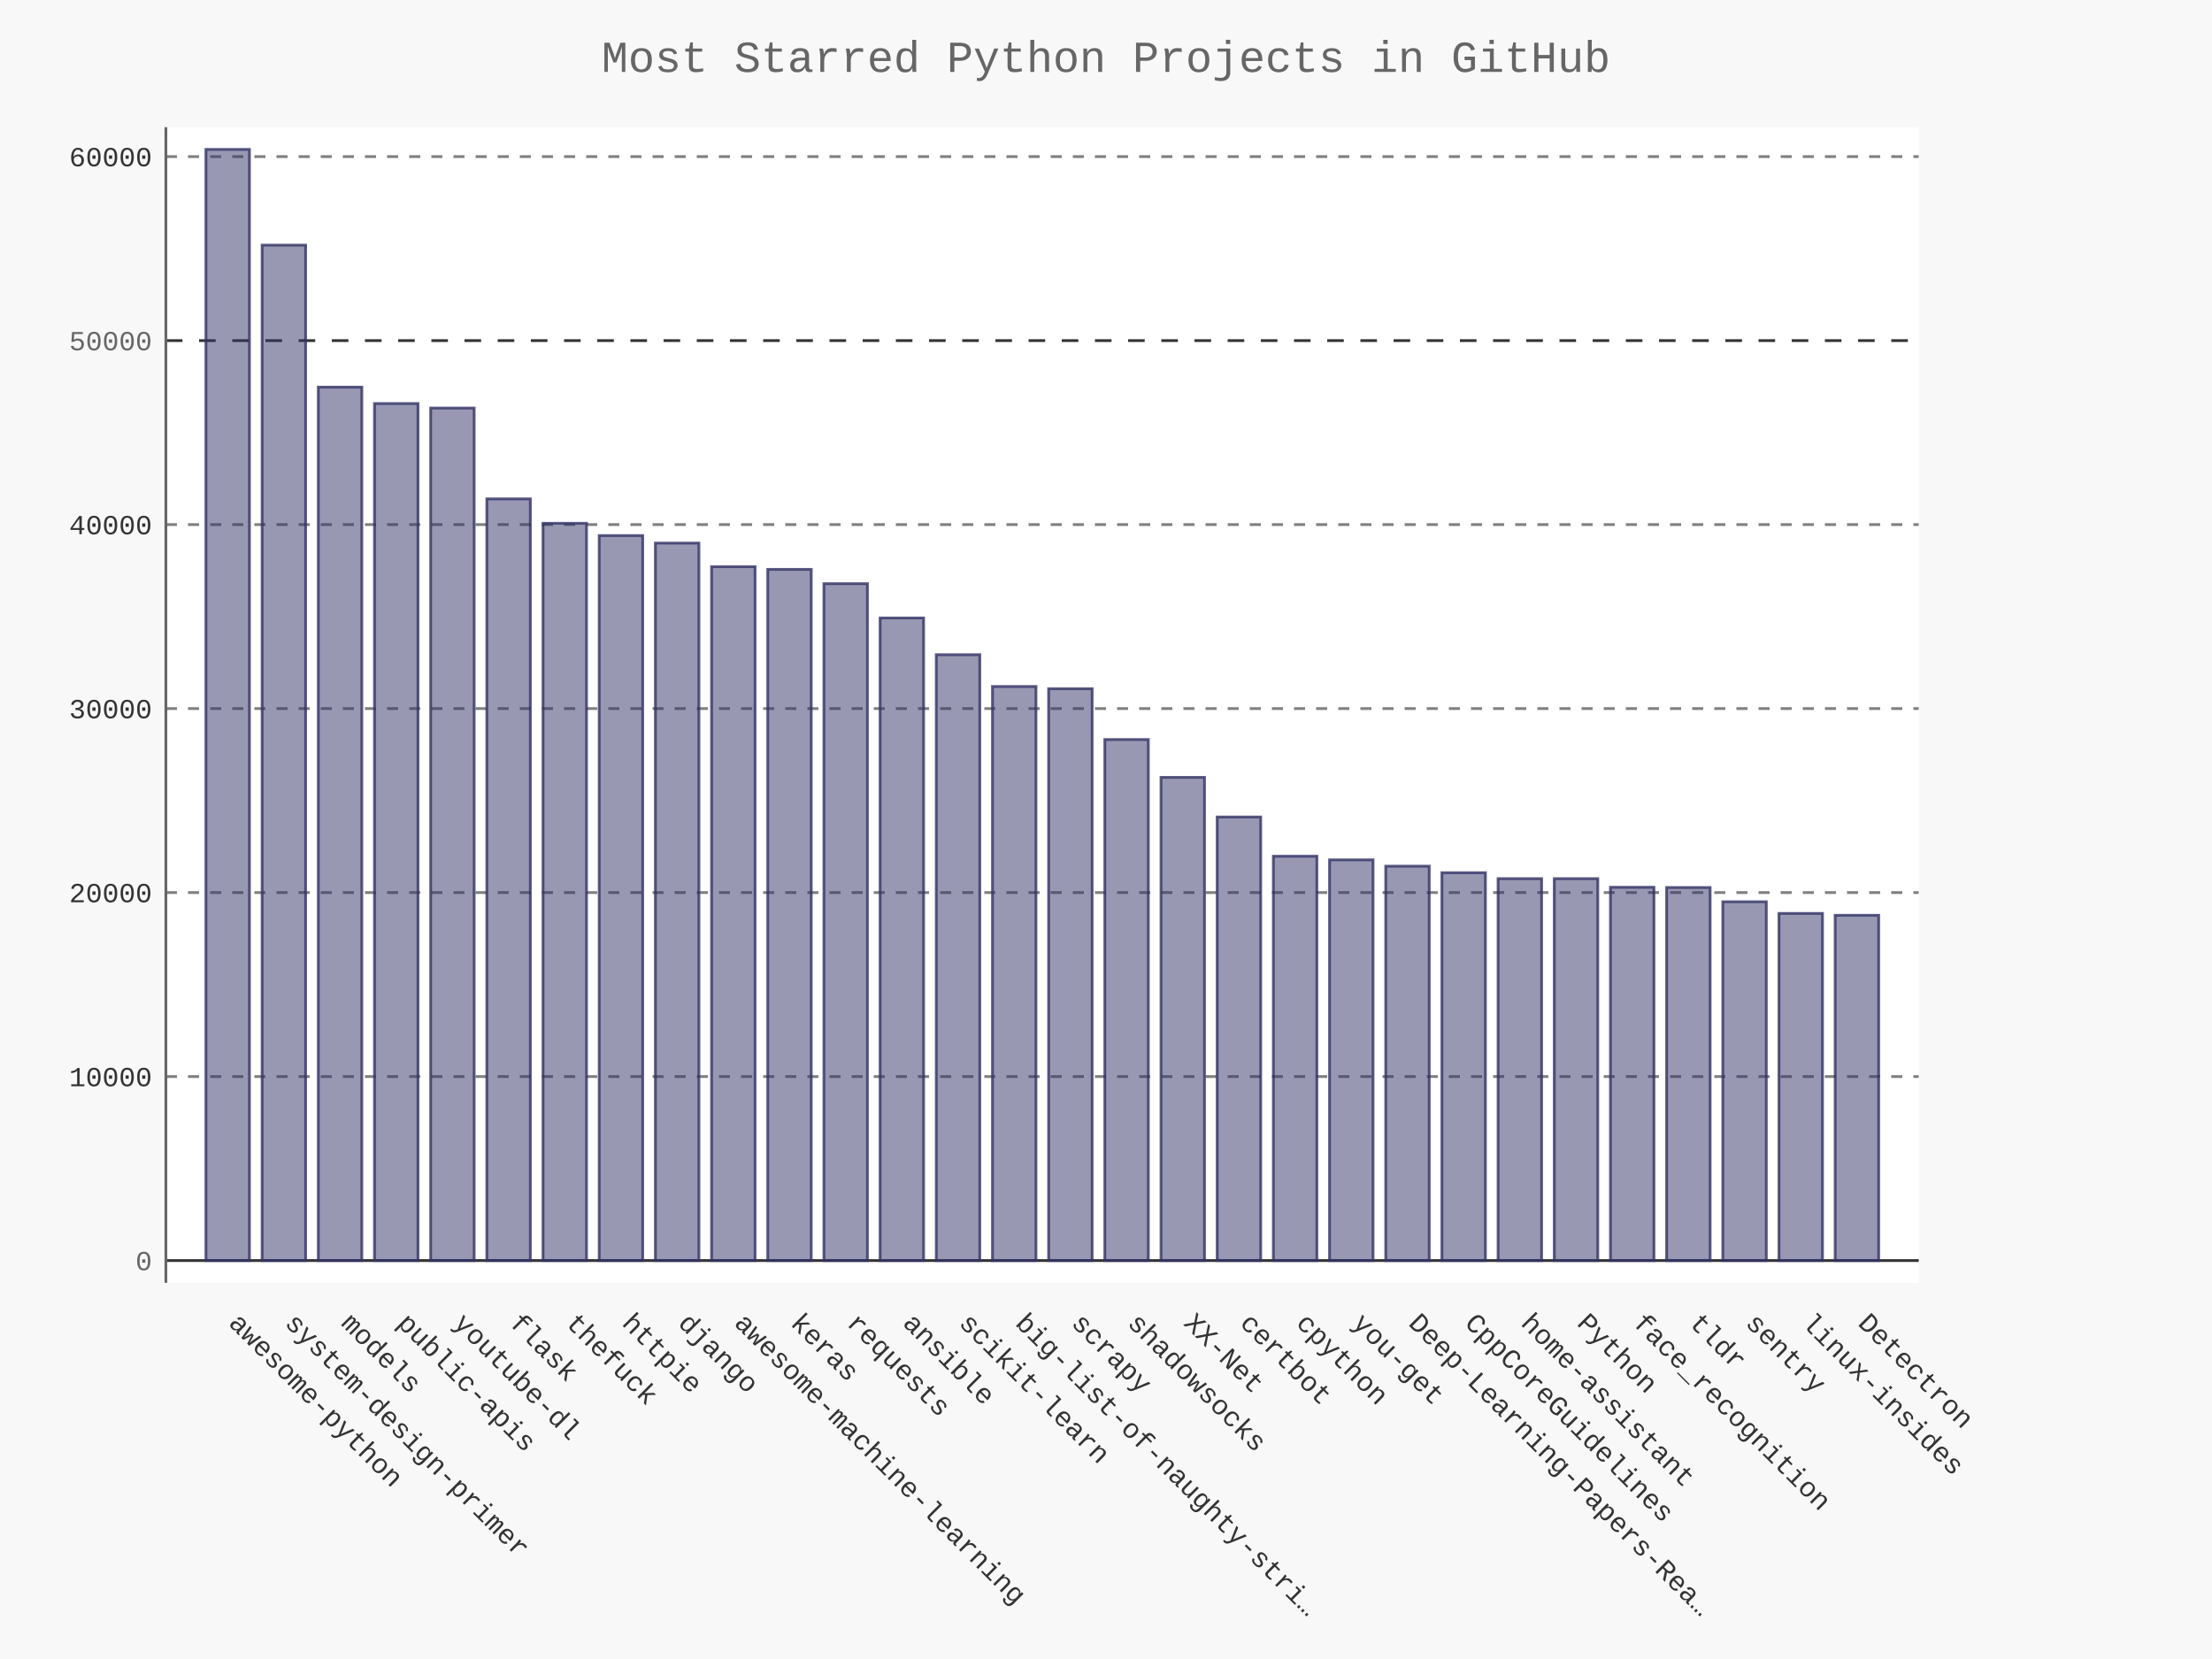
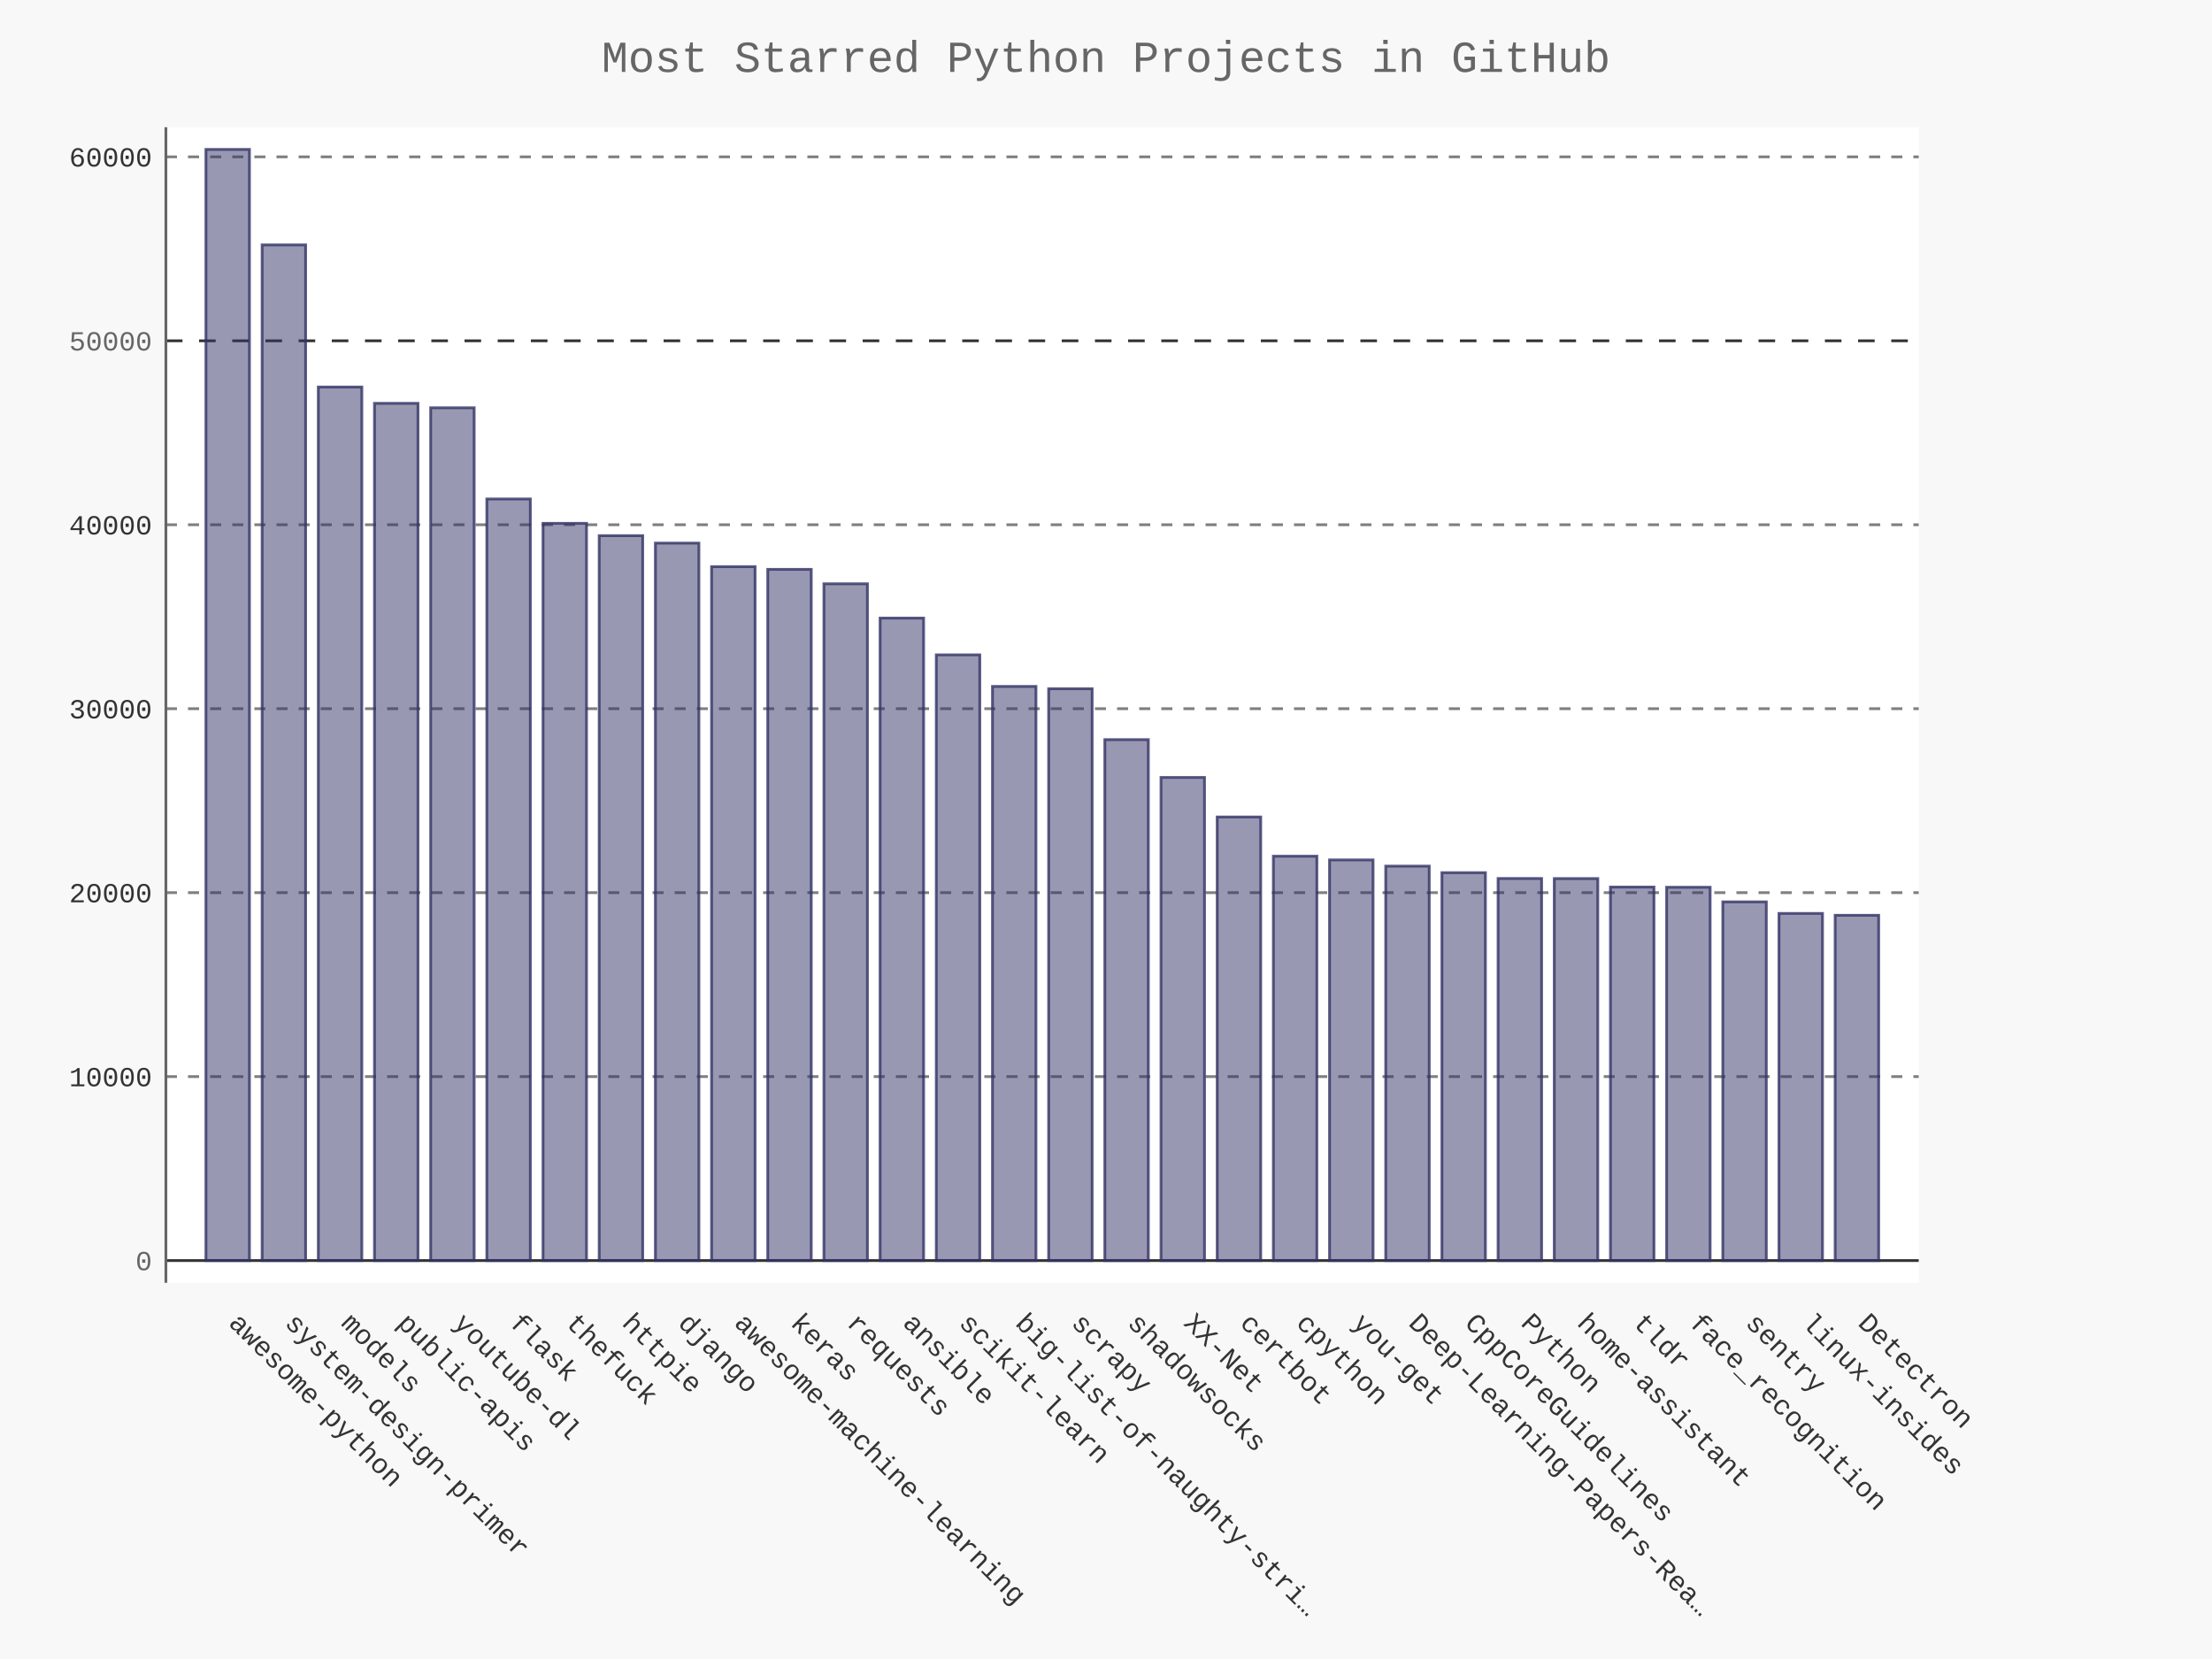
- <svg xmlns="http://www.w3.org/2000/svg" id="chart-97818e08-52dc-4326-8993-514f6cb92e58" class="pygal-chart" viewBox="0 0 800 600">
+ <svg xmlns="http://www.w3.org/2000/svg" id="chart-7e628e8b-c388-434e-bdad-4edcd768bce3" class="pygal-chart" viewBox="0 0 800 600">
  <defs>
-     <style type="text/css">#chart-97818e08-52dc-4326-8993-514f6cb92e58{-webkit-user-select:none;-webkit-font-smoothing:antialiased;font-family:Consolas,"Liberation Mono",Menlo,Courier,monospace}#chart-97818e08-52dc-4326-8993-514f6cb92e58 .title{font-family:Consolas,"Liberation Mono",Menlo,Courier,monospace;font-size:16px}#chart-97818e08-52dc-4326-8993-514f6cb92e58 .legends .legend text{font-family:Consolas,"Liberation Mono",Menlo,Courier,monospace;font-size:14px}#chart-97818e08-52dc-4326-8993-514f6cb92e58 .axis text{font-family:Consolas,"Liberation Mono",Menlo,Courier,monospace;font-size:10px}#chart-97818e08-52dc-4326-8993-514f6cb92e58 .axis text.major{font-family:Consolas,"Liberation Mono",Menlo,Courier,monospace;font-size:10px}#chart-97818e08-52dc-4326-8993-514f6cb92e58 .text-overlay text.value{font-family:Consolas,"Liberation Mono",Menlo,Courier,monospace;font-size:16px}#chart-97818e08-52dc-4326-8993-514f6cb92e58 .text-overlay text.label{font-family:Consolas,"Liberation Mono",Menlo,Courier,monospace;font-size:10px}#chart-97818e08-52dc-4326-8993-514f6cb92e58 .tooltip{font-family:Consolas,"Liberation Mono",Menlo,Courier,monospace;font-size:14px}#chart-97818e08-52dc-4326-8993-514f6cb92e58 text.no_data{font-family:Consolas,"Liberation Mono",Menlo,Courier,monospace;font-size:64px}
- #chart-97818e08-52dc-4326-8993-514f6cb92e58{background-color:#f8f8f8}#chart-97818e08-52dc-4326-8993-514f6cb92e58 path,#chart-97818e08-52dc-4326-8993-514f6cb92e58 line,#chart-97818e08-52dc-4326-8993-514f6cb92e58 rect,#chart-97818e08-52dc-4326-8993-514f6cb92e58 circle{-webkit-transition:250ms ease-in;-moz-transition:250ms ease-in;transition:250ms ease-in}#chart-97818e08-52dc-4326-8993-514f6cb92e58 .graph &gt; .background{fill:#f8f8f8}#chart-97818e08-52dc-4326-8993-514f6cb92e58 .plot &gt; .background{fill:#ffffff}#chart-97818e08-52dc-4326-8993-514f6cb92e58 .graph{fill:#333}#chart-97818e08-52dc-4326-8993-514f6cb92e58 text.no_data{fill:#666}#chart-97818e08-52dc-4326-8993-514f6cb92e58 .title{fill:#666}#chart-97818e08-52dc-4326-8993-514f6cb92e58 .legends .legend text{fill:#333}#chart-97818e08-52dc-4326-8993-514f6cb92e58 .legends .legend:hover text{fill:#666}#chart-97818e08-52dc-4326-8993-514f6cb92e58 .axis .line{stroke:#666}#chart-97818e08-52dc-4326-8993-514f6cb92e58 .axis .guide.line{stroke:rgba(0,0,0,0.5)}#chart-97818e08-52dc-4326-8993-514f6cb92e58 .axis .major.line{stroke:#333}#chart-97818e08-52dc-4326-8993-514f6cb92e58 .axis text.major{fill:#666}#chart-97818e08-52dc-4326-8993-514f6cb92e58 .axis.y .guides:hover .guide.line,#chart-97818e08-52dc-4326-8993-514f6cb92e58 .line-graph .axis.x .guides:hover .guide.line,#chart-97818e08-52dc-4326-8993-514f6cb92e58 .stackedline-graph .axis.x .guides:hover .guide.line,#chart-97818e08-52dc-4326-8993-514f6cb92e58 .xy-graph .axis.x .guides:hover .guide.line{stroke:#666}#chart-97818e08-52dc-4326-8993-514f6cb92e58 .axis .guides:hover text{fill:#666}#chart-97818e08-52dc-4326-8993-514f6cb92e58 .reactive{fill-opacity:.5;stroke-opacity:.8}#chart-97818e08-52dc-4326-8993-514f6cb92e58 .ci{stroke:#333}#chart-97818e08-52dc-4326-8993-514f6cb92e58 .reactive.active,#chart-97818e08-52dc-4326-8993-514f6cb92e58 .active .reactive{fill-opacity:.9;stroke-opacity:.9;stroke-width:4}#chart-97818e08-52dc-4326-8993-514f6cb92e58 .ci .reactive.active{stroke-width:1.5}#chart-97818e08-52dc-4326-8993-514f6cb92e58 .series text{fill:#666}#chart-97818e08-52dc-4326-8993-514f6cb92e58 .tooltip rect{fill:#ffffff;stroke:#666;-webkit-transition:opacity 250ms ease-in;-moz-transition:opacity 250ms ease-in;transition:opacity 250ms ease-in}#chart-97818e08-52dc-4326-8993-514f6cb92e58 .tooltip .label{fill:#333}#chart-97818e08-52dc-4326-8993-514f6cb92e58 .tooltip .label{fill:#333}#chart-97818e08-52dc-4326-8993-514f6cb92e58 .tooltip .legend{font-size:.8em;fill:rgba(0,0,0,0.5)}#chart-97818e08-52dc-4326-8993-514f6cb92e58 .tooltip .x_label{font-size:.6em;fill:#666}#chart-97818e08-52dc-4326-8993-514f6cb92e58 .tooltip .xlink{font-size:.5em;text-decoration:underline}#chart-97818e08-52dc-4326-8993-514f6cb92e58 .tooltip .value{font-size:1.5em}#chart-97818e08-52dc-4326-8993-514f6cb92e58 .bound{font-size:.5em}#chart-97818e08-52dc-4326-8993-514f6cb92e58 .max-value{font-size:.75em;fill:rgba(0,0,0,0.5)}#chart-97818e08-52dc-4326-8993-514f6cb92e58 .map-element{fill:#ffffff;stroke:rgba(0,0,0,0.5) !important}#chart-97818e08-52dc-4326-8993-514f6cb92e58 .map-element .reactive{fill-opacity:inherit;stroke-opacity:inherit}#chart-97818e08-52dc-4326-8993-514f6cb92e58 .color-0,#chart-97818e08-52dc-4326-8993-514f6cb92e58 .color-0 a:visited{stroke:#333366;fill:#333366}#chart-97818e08-52dc-4326-8993-514f6cb92e58 .text-overlay .color-0 text{fill:black}
- #chart-97818e08-52dc-4326-8993-514f6cb92e58 text.no_data{text-anchor:middle}#chart-97818e08-52dc-4326-8993-514f6cb92e58 .guide.line{fill:none}#chart-97818e08-52dc-4326-8993-514f6cb92e58 .centered{text-anchor:middle}#chart-97818e08-52dc-4326-8993-514f6cb92e58 .title{text-anchor:middle}#chart-97818e08-52dc-4326-8993-514f6cb92e58 .legends .legend text{fill-opacity:1}#chart-97818e08-52dc-4326-8993-514f6cb92e58 .axis.x text{text-anchor:middle}#chart-97818e08-52dc-4326-8993-514f6cb92e58 .axis.x:not(.web) text[transform]{text-anchor:start}#chart-97818e08-52dc-4326-8993-514f6cb92e58 .axis.x:not(.web) text[transform].backwards{text-anchor:end}#chart-97818e08-52dc-4326-8993-514f6cb92e58 .axis.y text{text-anchor:end}#chart-97818e08-52dc-4326-8993-514f6cb92e58 .axis.y text[transform].backwards{text-anchor:start}#chart-97818e08-52dc-4326-8993-514f6cb92e58 .axis.y2 text{text-anchor:start}#chart-97818e08-52dc-4326-8993-514f6cb92e58 .axis.y2 text[transform].backwards{text-anchor:end}#chart-97818e08-52dc-4326-8993-514f6cb92e58 .axis .guide.line{stroke-dasharray:4,4}#chart-97818e08-52dc-4326-8993-514f6cb92e58 .axis .major.guide.line{stroke-dasharray:6,6}#chart-97818e08-52dc-4326-8993-514f6cb92e58 .horizontal .axis.y .guide.line,#chart-97818e08-52dc-4326-8993-514f6cb92e58 .horizontal .axis.y2 .guide.line,#chart-97818e08-52dc-4326-8993-514f6cb92e58 .vertical .axis.x .guide.line{opacity:0}#chart-97818e08-52dc-4326-8993-514f6cb92e58 .horizontal .axis.always_show .guide.line,#chart-97818e08-52dc-4326-8993-514f6cb92e58 .vertical .axis.always_show .guide.line{opacity:1 !important}#chart-97818e08-52dc-4326-8993-514f6cb92e58 .axis.y .guides:hover .guide.line,#chart-97818e08-52dc-4326-8993-514f6cb92e58 .axis.y2 .guides:hover .guide.line,#chart-97818e08-52dc-4326-8993-514f6cb92e58 .axis.x .guides:hover .guide.line{opacity:1}#chart-97818e08-52dc-4326-8993-514f6cb92e58 .axis .guides:hover text{opacity:1}#chart-97818e08-52dc-4326-8993-514f6cb92e58 .nofill{fill:none}#chart-97818e08-52dc-4326-8993-514f6cb92e58 .subtle-fill{fill-opacity:.2}#chart-97818e08-52dc-4326-8993-514f6cb92e58 .dot{stroke-width:1px;fill-opacity:1}#chart-97818e08-52dc-4326-8993-514f6cb92e58 .dot.active{stroke-width:5px}#chart-97818e08-52dc-4326-8993-514f6cb92e58 .dot.negative{fill:transparent}#chart-97818e08-52dc-4326-8993-514f6cb92e58 text,#chart-97818e08-52dc-4326-8993-514f6cb92e58 tspan{stroke:none !important}#chart-97818e08-52dc-4326-8993-514f6cb92e58 .series text.active{opacity:1}#chart-97818e08-52dc-4326-8993-514f6cb92e58 .tooltip rect{fill-opacity:.95;stroke-width:.5}#chart-97818e08-52dc-4326-8993-514f6cb92e58 .tooltip text{fill-opacity:1}#chart-97818e08-52dc-4326-8993-514f6cb92e58 .showable{visibility:hidden}#chart-97818e08-52dc-4326-8993-514f6cb92e58 .showable.shown{visibility:visible}#chart-97818e08-52dc-4326-8993-514f6cb92e58 .gauge-background{fill:rgba(229,229,229,1);stroke:none}#chart-97818e08-52dc-4326-8993-514f6cb92e58 .bg-lines{stroke:#f8f8f8;stroke-width:2px}</style>
+     <style type="text/css">#chart-7e628e8b-c388-434e-bdad-4edcd768bce3{-webkit-user-select:none;-webkit-font-smoothing:antialiased;font-family:Consolas,"Liberation Mono",Menlo,Courier,monospace}#chart-7e628e8b-c388-434e-bdad-4edcd768bce3 .title{font-family:Consolas,"Liberation Mono",Menlo,Courier,monospace;font-size:16px}#chart-7e628e8b-c388-434e-bdad-4edcd768bce3 .legends .legend text{font-family:Consolas,"Liberation Mono",Menlo,Courier,monospace;font-size:14px}#chart-7e628e8b-c388-434e-bdad-4edcd768bce3 .axis text{font-family:Consolas,"Liberation Mono",Menlo,Courier,monospace;font-size:10px}#chart-7e628e8b-c388-434e-bdad-4edcd768bce3 .axis text.major{font-family:Consolas,"Liberation Mono",Menlo,Courier,monospace;font-size:10px}#chart-7e628e8b-c388-434e-bdad-4edcd768bce3 .text-overlay text.value{font-family:Consolas,"Liberation Mono",Menlo,Courier,monospace;font-size:16px}#chart-7e628e8b-c388-434e-bdad-4edcd768bce3 .text-overlay text.label{font-family:Consolas,"Liberation Mono",Menlo,Courier,monospace;font-size:10px}#chart-7e628e8b-c388-434e-bdad-4edcd768bce3 .tooltip{font-family:Consolas,"Liberation Mono",Menlo,Courier,monospace;font-size:14px}#chart-7e628e8b-c388-434e-bdad-4edcd768bce3 text.no_data{font-family:Consolas,"Liberation Mono",Menlo,Courier,monospace;font-size:64px}
+ #chart-7e628e8b-c388-434e-bdad-4edcd768bce3{background-color:#f8f8f8}#chart-7e628e8b-c388-434e-bdad-4edcd768bce3 path,#chart-7e628e8b-c388-434e-bdad-4edcd768bce3 line,#chart-7e628e8b-c388-434e-bdad-4edcd768bce3 rect,#chart-7e628e8b-c388-434e-bdad-4edcd768bce3 circle{-webkit-transition:250ms ease-in;-moz-transition:250ms ease-in;transition:250ms ease-in}#chart-7e628e8b-c388-434e-bdad-4edcd768bce3 .graph &gt; .background{fill:#f8f8f8}#chart-7e628e8b-c388-434e-bdad-4edcd768bce3 .plot &gt; .background{fill:#ffffff}#chart-7e628e8b-c388-434e-bdad-4edcd768bce3 .graph{fill:#333}#chart-7e628e8b-c388-434e-bdad-4edcd768bce3 text.no_data{fill:#666}#chart-7e628e8b-c388-434e-bdad-4edcd768bce3 .title{fill:#666}#chart-7e628e8b-c388-434e-bdad-4edcd768bce3 .legends .legend text{fill:#333}#chart-7e628e8b-c388-434e-bdad-4edcd768bce3 .legends .legend:hover text{fill:#666}#chart-7e628e8b-c388-434e-bdad-4edcd768bce3 .axis .line{stroke:#666}#chart-7e628e8b-c388-434e-bdad-4edcd768bce3 .axis .guide.line{stroke:rgba(0,0,0,0.5)}#chart-7e628e8b-c388-434e-bdad-4edcd768bce3 .axis .major.line{stroke:#333}#chart-7e628e8b-c388-434e-bdad-4edcd768bce3 .axis text.major{fill:#666}#chart-7e628e8b-c388-434e-bdad-4edcd768bce3 .axis.y .guides:hover .guide.line,#chart-7e628e8b-c388-434e-bdad-4edcd768bce3 .line-graph .axis.x .guides:hover .guide.line,#chart-7e628e8b-c388-434e-bdad-4edcd768bce3 .stackedline-graph .axis.x .guides:hover .guide.line,#chart-7e628e8b-c388-434e-bdad-4edcd768bce3 .xy-graph .axis.x .guides:hover .guide.line{stroke:#666}#chart-7e628e8b-c388-434e-bdad-4edcd768bce3 .axis .guides:hover text{fill:#666}#chart-7e628e8b-c388-434e-bdad-4edcd768bce3 .reactive{fill-opacity:.5;stroke-opacity:.8}#chart-7e628e8b-c388-434e-bdad-4edcd768bce3 .ci{stroke:#333}#chart-7e628e8b-c388-434e-bdad-4edcd768bce3 .reactive.active,#chart-7e628e8b-c388-434e-bdad-4edcd768bce3 .active .reactive{fill-opacity:.9;stroke-opacity:.9;stroke-width:4}#chart-7e628e8b-c388-434e-bdad-4edcd768bce3 .ci .reactive.active{stroke-width:1.5}#chart-7e628e8b-c388-434e-bdad-4edcd768bce3 .series text{fill:#666}#chart-7e628e8b-c388-434e-bdad-4edcd768bce3 .tooltip rect{fill:#ffffff;stroke:#666;-webkit-transition:opacity 250ms ease-in;-moz-transition:opacity 250ms ease-in;transition:opacity 250ms ease-in}#chart-7e628e8b-c388-434e-bdad-4edcd768bce3 .tooltip .label{fill:#333}#chart-7e628e8b-c388-434e-bdad-4edcd768bce3 .tooltip .label{fill:#333}#chart-7e628e8b-c388-434e-bdad-4edcd768bce3 .tooltip .legend{font-size:.8em;fill:rgba(0,0,0,0.5)}#chart-7e628e8b-c388-434e-bdad-4edcd768bce3 .tooltip .x_label{font-size:.6em;fill:#666}#chart-7e628e8b-c388-434e-bdad-4edcd768bce3 .tooltip .xlink{font-size:.5em;text-decoration:underline}#chart-7e628e8b-c388-434e-bdad-4edcd768bce3 .tooltip .value{font-size:1.5em}#chart-7e628e8b-c388-434e-bdad-4edcd768bce3 .bound{font-size:.5em}#chart-7e628e8b-c388-434e-bdad-4edcd768bce3 .max-value{font-size:.75em;fill:rgba(0,0,0,0.5)}#chart-7e628e8b-c388-434e-bdad-4edcd768bce3 .map-element{fill:#ffffff;stroke:rgba(0,0,0,0.5) !important}#chart-7e628e8b-c388-434e-bdad-4edcd768bce3 .map-element .reactive{fill-opacity:inherit;stroke-opacity:inherit}#chart-7e628e8b-c388-434e-bdad-4edcd768bce3 .color-0,#chart-7e628e8b-c388-434e-bdad-4edcd768bce3 .color-0 a:visited{stroke:#333366;fill:#333366}#chart-7e628e8b-c388-434e-bdad-4edcd768bce3 .text-overlay .color-0 text{fill:black}
+ #chart-7e628e8b-c388-434e-bdad-4edcd768bce3 text.no_data{text-anchor:middle}#chart-7e628e8b-c388-434e-bdad-4edcd768bce3 .guide.line{fill:none}#chart-7e628e8b-c388-434e-bdad-4edcd768bce3 .centered{text-anchor:middle}#chart-7e628e8b-c388-434e-bdad-4edcd768bce3 .title{text-anchor:middle}#chart-7e628e8b-c388-434e-bdad-4edcd768bce3 .legends .legend text{fill-opacity:1}#chart-7e628e8b-c388-434e-bdad-4edcd768bce3 .axis.x text{text-anchor:middle}#chart-7e628e8b-c388-434e-bdad-4edcd768bce3 .axis.x:not(.web) text[transform]{text-anchor:start}#chart-7e628e8b-c388-434e-bdad-4edcd768bce3 .axis.x:not(.web) text[transform].backwards{text-anchor:end}#chart-7e628e8b-c388-434e-bdad-4edcd768bce3 .axis.y text{text-anchor:end}#chart-7e628e8b-c388-434e-bdad-4edcd768bce3 .axis.y text[transform].backwards{text-anchor:start}#chart-7e628e8b-c388-434e-bdad-4edcd768bce3 .axis.y2 text{text-anchor:start}#chart-7e628e8b-c388-434e-bdad-4edcd768bce3 .axis.y2 text[transform].backwards{text-anchor:end}#chart-7e628e8b-c388-434e-bdad-4edcd768bce3 .axis .guide.line{stroke-dasharray:4,4}#chart-7e628e8b-c388-434e-bdad-4edcd768bce3 .axis .major.guide.line{stroke-dasharray:6,6}#chart-7e628e8b-c388-434e-bdad-4edcd768bce3 .horizontal .axis.y .guide.line,#chart-7e628e8b-c388-434e-bdad-4edcd768bce3 .horizontal .axis.y2 .guide.line,#chart-7e628e8b-c388-434e-bdad-4edcd768bce3 .vertical .axis.x .guide.line{opacity:0}#chart-7e628e8b-c388-434e-bdad-4edcd768bce3 .horizontal .axis.always_show .guide.line,#chart-7e628e8b-c388-434e-bdad-4edcd768bce3 .vertical .axis.always_show .guide.line{opacity:1 !important}#chart-7e628e8b-c388-434e-bdad-4edcd768bce3 .axis.y .guides:hover .guide.line,#chart-7e628e8b-c388-434e-bdad-4edcd768bce3 .axis.y2 .guides:hover .guide.line,#chart-7e628e8b-c388-434e-bdad-4edcd768bce3 .axis.x .guides:hover .guide.line{opacity:1}#chart-7e628e8b-c388-434e-bdad-4edcd768bce3 .axis .guides:hover text{opacity:1}#chart-7e628e8b-c388-434e-bdad-4edcd768bce3 .nofill{fill:none}#chart-7e628e8b-c388-434e-bdad-4edcd768bce3 .subtle-fill{fill-opacity:.2}#chart-7e628e8b-c388-434e-bdad-4edcd768bce3 .dot{stroke-width:1px;fill-opacity:1}#chart-7e628e8b-c388-434e-bdad-4edcd768bce3 .dot.active{stroke-width:5px}#chart-7e628e8b-c388-434e-bdad-4edcd768bce3 .dot.negative{fill:transparent}#chart-7e628e8b-c388-434e-bdad-4edcd768bce3 text,#chart-7e628e8b-c388-434e-bdad-4edcd768bce3 tspan{stroke:none !important}#chart-7e628e8b-c388-434e-bdad-4edcd768bce3 .series text.active{opacity:1}#chart-7e628e8b-c388-434e-bdad-4edcd768bce3 .tooltip rect{fill-opacity:.95;stroke-width:.5}#chart-7e628e8b-c388-434e-bdad-4edcd768bce3 .tooltip text{fill-opacity:1}#chart-7e628e8b-c388-434e-bdad-4edcd768bce3 .showable{visibility:hidden}#chart-7e628e8b-c388-434e-bdad-4edcd768bce3 .showable.shown{visibility:visible}#chart-7e628e8b-c388-434e-bdad-4edcd768bce3 .gauge-background{fill:rgba(229,229,229,1);stroke:none}#chart-7e628e8b-c388-434e-bdad-4edcd768bce3 .bg-lines{stroke:#f8f8f8;stroke-width:2px}</style>
  </defs>
  <g class="graph bar-graph vertical">
    <rect class="background" height="600" width="800" x="0" y="0" />
    <g class="plot" transform="translate(60, 46)">
      <rect class="background" height="417.934" width="633.934" x="0" y="0" />
      <g class="axis y always_show">
        <g class="guides">
          <path class="axis major line" d="M0 409.897 h633.934" />
          <text class="major" x="-5" y="413.397">0</text>
        </g>
        <g class="guides">
-           <path class="guide line" d="M0 343.354 h633.934" />
-           <text class="" x="-5" y="346.854">10000</text>
-         </g>
-         <g class="guides">
-           <path class="guide line" d="M0 276.811 h633.934" />
-           <text class="" x="-5" y="280.311">20000</text>
-         </g>
-         <g class="guides">
-           <path class="guide line" d="M0 210.268 h633.934" />
-           <text class="" x="-5" y="213.768">30000</text>
-         </g>
-         <g class="guides">
-           <path class="guide line" d="M0 143.725 h633.934" />
-           <text class="" x="-5" y="147.225">40000</text>
-         </g>
-         <g class="guides">
-           <path class="major guide line" d="M0 77.182 h633.934" />
-           <text class="major" x="-5" y="80.682">50000</text>
-         </g>
-         <g class="guides">
-           <path class="guide line" d="M0 10.639 h633.934" />
-           <text class="" x="-5" y="14.139">60000</text>
+           <path class="guide line" d="M0 343.368 h633.934" />
+           <text class="" x="-5" y="346.868">10000</text>
+         </g>
+         <g class="guides">
+           <path class="guide line" d="M0 276.84 h633.934" />
+           <text class="" x="-5" y="280.34">20000</text>
+         </g>
+         <g class="guides">
+           <path class="guide line" d="M0 210.311 h633.934" />
+           <text class="" x="-5" y="213.811">30000</text>
+         </g>
+         <g class="guides">
+           <path class="guide line" d="M0 143.782 h633.934" />
+           <text class="" x="-5" y="147.282">40000</text>
+         </g>
+         <g class="guides">
+           <path class="major guide line" d="M0 77.254 h633.934" />
+           <text class="major" x="-5" y="80.754">50000</text>
+         </g>
+         <g class="guides">
+           <path class="guide line" d="M0 10.725 h633.934" />
+           <text class="" x="-5" y="14.225">60000</text>
        </g>
      </g>
      <g class="axis x">
        <path class="line" d="M0 0 v417.934" />
        <g class="guides">
          <path class="guide line" d="M22.35 0 v417.934" />
          <text class="" x="22.35" y="432.934" transform="rotate(45 22.35024 432.934)">awesome-python</text>
        </g>
        <g class="guides">
          <path class="guide line" d="M42.669 0 v417.934" />
          <text class="" x="42.669" y="432.934" transform="rotate(45 42.66863 432.934)">system-design-primer</text>
        </g>
        <g class="guides">
          <path class="guide line" d="M62.987 0 v417.934" />
          <text class="" x="62.987" y="432.934" transform="rotate(45 62.98703 432.934)">models</text>
        </g>
        <g class="guides">
          <path class="guide line" d="M83.305 0 v417.934" />
          <text class="" x="83.305" y="432.934" transform="rotate(45 83.30543 432.934)">public-apis</text>
        </g>
        <g class="guides">
          <path class="guide line" d="M103.624 0 v417.934" />
          <text class="" x="103.624" y="432.934" transform="rotate(45 103.6238 432.934)">youtube-dl</text>
        </g>
        <g class="guides">
          <path class="guide line" d="M123.942 0 v417.934" />
          <text class="" x="123.942" y="432.934" transform="rotate(45 123.9422 432.934)">flask</text>
        </g>
        <g class="guides">
          <path class="guide line" d="M144.261 0 v417.934" />
          <text class="" x="144.261" y="432.934" transform="rotate(45 144.2606 432.934)">thefuck</text>
        </g>
        <g class="guides">
          <path class="guide line" d="M164.579 0 v417.934" />
          <text class="" x="164.579" y="432.934" transform="rotate(45 164.579 432.934)">httpie</text>
        </g>
        <g class="guides">
          <path class="guide line" d="M184.897 0 v417.934" />
          <text class="" x="184.897" y="432.934" transform="rotate(45 184.8974 432.934)">django</text>
        </g>
        <g class="guides">
          <path class="guide line" d="M205.216 0 v417.934" />
          <text class="" x="205.216" y="432.934" transform="rotate(45 205.2158 432.934)">awesome-machine-learning</text>
        </g>
        <g class="guides">
          <path class="guide line" d="M225.534 0 v417.934" />
          <text class="" x="225.534" y="432.934" transform="rotate(45 225.5342 432.934)">keras</text>
        </g>
        <g class="guides">
          <path class="guide line" d="M245.853 0 v417.934" />
          <text class="" x="245.853" y="432.934" transform="rotate(45 245.8526 432.934)">requests</text>
        </g>
        <g class="guides">
          <path class="guide line" d="M266.171 0 v417.934" />
          <text class="" x="266.171" y="432.934" transform="rotate(45 266.171 432.934)">ansible</text>
        </g>
        <g class="guides">
          <path class="guide line" d="M286.489 0 v417.934" />
          <text class="" x="286.489" y="432.934" transform="rotate(45 286.4894 432.934)">scikit-learn</text>
        </g>
        <g class="guides">
          <path class="guide line" d="M306.808 0 v417.934" />
          <text class="" x="306.808" y="432.934" transform="rotate(45 306.8078 432.934)">big-list-of-naughty-stri…</text>
        </g>
        <g class="guides">
          <path class="guide line" d="M327.126 0 v417.934" />
          <text class="" x="327.126" y="432.934" transform="rotate(45 327.1262 432.934)">scrapy</text>
        </g>
        <g class="guides">
          <path class="guide line" d="M347.445 0 v417.934" />
          <text class="" x="347.445" y="432.934" transform="rotate(45 347.4446 432.934)">shadowsocks</text>
        </g>
        <g class="guides">
          <path class="guide line" d="M367.763 0 v417.934" />
          <text class="" x="367.763" y="432.934" transform="rotate(45 367.763 432.934)">XX-Net</text>
        </g>
        <g class="guides">
          <path class="guide line" d="M388.081 0 v417.934" />
          <text class="" x="388.081" y="432.934" transform="rotate(45 388.0814 432.934)">certbot</text>
        </g>
        <g class="guides">
          <path class="guide line" d="M408.4 0 v417.934" />
          <text class="" x="408.4" y="432.934" transform="rotate(45 408.3998 432.934)">cpython</text>
        </g>
        <g class="guides">
          <path class="guide line" d="M428.718 0 v417.934" />
          <text class="" x="428.718" y="432.934" transform="rotate(45 428.7182 432.934)">you-get</text>
        </g>
        <g class="guides">
          <path class="guide line" d="M449.037 0 v417.934" />
          <text class="" x="449.037" y="432.934" transform="rotate(45 449.0366 432.934)">Deep-Learning-Papers-Rea…</text>
        </g>
        <g class="guides">
          <path class="guide line" d="M469.355 0 v417.934" />
          <text class="" x="469.355" y="432.934" transform="rotate(45 469.355 432.934)">CppCoreGuidelines</text>
        </g>
        <g class="guides">
          <path class="guide line" d="M489.673 0 v417.934" />
-           <text class="" x="489.673" y="432.934" transform="rotate(45 489.6734 432.934)">home-assistant</text>
+           <text class="" x="489.673" y="432.934" transform="rotate(45 489.6734 432.934)">Python</text>
        </g>
        <g class="guides">
          <path class="guide line" d="M509.992 0 v417.934" />
-           <text class="" x="509.992" y="432.934" transform="rotate(45 509.9918 432.934)">Python</text>
+           <text class="" x="509.992" y="432.934" transform="rotate(45 509.9918 432.934)">home-assistant</text>
        </g>
        <g class="guides">
          <path class="guide line" d="M530.31 0 v417.934" />
-           <text class="" x="530.31" y="432.934" transform="rotate(45 530.3102 432.934)">face_recognition</text>
+           <text class="" x="530.31" y="432.934" transform="rotate(45 530.3102 432.934)">tldr</text>
        </g>
        <g class="guides">
          <path class="guide line" d="M550.629 0 v417.934" />
-           <text class="" x="550.629" y="432.934" transform="rotate(45 550.6286 432.934)">tldr</text>
+           <text class="" x="550.629" y="432.934" transform="rotate(45 550.6286 432.934)">face_recognition</text>
        </g>
        <g class="guides">
          <path class="guide line" d="M570.947 0 v417.934" />
          <text class="" x="570.947" y="432.934" transform="rotate(45 570.947 432.934)">sentry</text>
        </g>
        <g class="guides">
          <path class="guide line" d="M591.265 0 v417.934" />
          <text class="" x="591.265" y="432.934" transform="rotate(45 591.2653 432.934)">linux-insides</text>
        </g>
        <g class="guides">
          <path class="guide line" d="M611.584 0 v417.934" />
          <text class="" x="611.584" y="432.934" transform="rotate(45 611.5837 432.934)">Detectron</text>
        </g>
      </g>
      <g class="series serie-0 color-0">
        <g class="bars">
          <g class="bar">
            <rect class="rect reactive tooltip-trigger" height="401.86" rx="0" ry="0" width="15.735" x="14.483" y="8.037" />
          </g>
          <g class="bar">
-             <rect class="rect reactive tooltip-trigger" height="367.244" rx="0" ry="0" width="15.735" x="34.801" y="42.653" />
-           </g>
-           <g class="bar">
-             <rect class="rect reactive tooltip-trigger" height="315.879" rx="0" ry="0" width="15.735" x="55.12" y="94.017" />
-           </g>
-           <g class="bar">
-             <rect class="rect reactive tooltip-trigger" height="309.957" rx="0" ry="0" width="15.735" x="75.438" y="99.94" />
-           </g>
-           <g class="bar">
-             <rect class="rect reactive tooltip-trigger" height="308.32" rx="0" ry="0" width="15.735" x="95.757" y="101.577" />
-           </g>
-           <g class="bar">
-             <rect class="rect reactive tooltip-trigger" height="275.475" rx="0" ry="0" width="15.735" x="116.075" y="134.422" />
-           </g>
-           <g class="bar">
-             <rect class="rect reactive tooltip-trigger" height="266.638" rx="0" ry="0" width="15.735" x="136.393" y="143.259" />
-           </g>
-           <g class="bar">
-             <rect class="rect reactive tooltip-trigger" height="262.199" rx="0" ry="0" width="15.735" x="156.712" y="147.698" />
-           </g>
-           <g class="bar">
-             <rect class="rect reactive tooltip-trigger" height="259.484" rx="0" ry="0" width="15.735" x="177.03" y="150.413" />
-           </g>
-           <g class="bar">
-             <rect class="rect reactive tooltip-trigger" height="250.947" rx="0" ry="0" width="15.735" x="197.349" y="158.95" />
-           </g>
-           <g class="bar">
-             <rect class="rect reactive tooltip-trigger" height="249.975" rx="0" ry="0" width="15.735" x="217.667" y="159.922" />
-           </g>
-           <g class="bar">
-             <rect class="rect reactive tooltip-trigger" height="244.798" rx="0" ry="0" width="15.735" x="237.985" y="165.099" />
-           </g>
-           <g class="bar">
-             <rect class="rect reactive tooltip-trigger" height="232.401" rx="0" ry="0" width="15.735" x="258.304" y="177.495" />
-           </g>
-           <g class="bar">
-             <rect class="rect reactive tooltip-trigger" height="219.119" rx="0" ry="0" width="15.735" x="278.622" y="190.777" />
-           </g>
-           <g class="bar">
-             <rect class="rect reactive tooltip-trigger" height="207.621" rx="0" ry="0" width="15.735" x="298.941" y="202.276" />
-           </g>
-           <g class="bar">
-             <rect class="rect reactive tooltip-trigger" height="206.816" rx="0" ry="0" width="15.735" x="319.259" y="203.081" />
-           </g>
-           <g class="bar">
-             <rect class="rect reactive tooltip-trigger" height="188.436" rx="0" ry="0" width="15.735" x="339.577" y="221.46" />
-           </g>
-           <g class="bar">
-             <rect class="rect reactive tooltip-trigger" height="174.748" rx="0" ry="0" width="15.735" x="359.896" y="235.148" />
-           </g>
-           <g class="bar">
-             <rect class="rect reactive tooltip-trigger" height="160.422" rx="0" ry="0" width="15.735" x="380.214" y="249.475" />
-           </g>
-           <g class="bar">
-             <rect class="rect reactive tooltip-trigger" height="146.235" rx="0" ry="0" width="15.735" x="400.532" y="263.662" />
-           </g>
-           <g class="bar">
-             <rect class="rect reactive tooltip-trigger" height="144.924" rx="0" ry="0" width="15.735" x="420.851" y="264.973" />
-           </g>
-           <g class="bar">
-             <rect class="rect reactive tooltip-trigger" height="142.635" rx="0" ry="0" width="15.735" x="441.169" y="267.262" />
-           </g>
-           <g class="bar">
-             <rect class="rect reactive tooltip-trigger" height="140.266" rx="0" ry="0" width="15.735" x="461.488" y="269.631" />
-           </g>
-           <g class="bar">
-             <rect class="rect reactive tooltip-trigger" height="138.123" rx="0" ry="0" width="15.735" x="481.806" y="271.774" />
-           </g>
-           <g class="bar">
-             <rect class="rect reactive tooltip-trigger" height="138.123" rx="0" ry="0" width="15.735" x="502.124" y="271.774" />
-           </g>
-           <g class="bar">
-             <rect class="rect reactive tooltip-trigger" height="135.002" rx="0" ry="0" width="15.735" x="522.443" y="274.894" />
-           </g>
-           <g class="bar">
-             <rect class="rect reactive tooltip-trigger" height="134.929" rx="0" ry="0" width="15.735" x="542.761" y="274.968" />
-           </g>
-           <g class="bar">
-             <rect class="rect reactive tooltip-trigger" height="129.765" rx="0" ry="0" width="15.735" x="563.08" y="280.131" />
-           </g>
-           <g class="bar">
-             <rect class="rect reactive tooltip-trigger" height="125.547" rx="0" ry="0" width="15.735" x="583.398" y="284.35" />
-           </g>
-           <g class="bar">
-             <rect class="rect reactive tooltip-trigger" height="124.875" rx="0" ry="0" width="15.735" x="603.716" y="285.022" />
+             <rect class="rect reactive tooltip-trigger" height="367.331" rx="0" ry="0" width="15.735" x="34.801" y="42.566" />
+           </g>
+           <g class="bar">
+             <rect class="rect reactive tooltip-trigger" height="315.931" rx="0" ry="0" width="15.735" x="55.12" y="93.966" />
+           </g>
+           <g class="bar">
+             <rect class="rect reactive tooltip-trigger" height="310.03" rx="0" ry="0" width="15.735" x="75.438" y="99.867" />
+           </g>
+           <g class="bar">
+             <rect class="rect reactive tooltip-trigger" height="308.42" rx="0" ry="0" width="15.735" x="95.757" y="101.477" />
+           </g>
+           <g class="bar">
+             <rect class="rect reactive tooltip-trigger" height="275.442" rx="0" ry="0" width="15.735" x="116.075" y="134.455" />
+           </g>
+           <g class="bar">
+             <rect class="rect reactive tooltip-trigger" height="266.627" rx="0" ry="0" width="15.735" x="136.393" y="143.27" />
+           </g>
+           <g class="bar">
+             <rect class="rect reactive tooltip-trigger" height="262.163" rx="0" ry="0" width="15.735" x="156.712" y="147.734" />
+           </g>
+           <g class="bar">
+             <rect class="rect reactive tooltip-trigger" height="259.475" rx="0" ry="0" width="15.735" x="177.03" y="150.422" />
+           </g>
+           <g class="bar">
+             <rect class="rect reactive tooltip-trigger" height="250.959" rx="0" ry="0" width="15.735" x="197.349" y="158.937" />
+           </g>
+           <g class="bar">
+             <rect class="rect reactive tooltip-trigger" height="249.981" rx="0" ry="0" width="15.735" x="217.667" y="159.915" />
+           </g>
+           <g class="bar">
+             <rect class="rect reactive tooltip-trigger" height="244.766" rx="0" ry="0" width="15.735" x="237.985" y="165.131" />
+           </g>
+           <g class="bar">
+             <rect class="rect reactive tooltip-trigger" height="232.358" rx="0" ry="0" width="15.735" x="258.304" y="177.539" />
+           </g>
+           <g class="bar">
+             <rect class="rect reactive tooltip-trigger" height="219.066" rx="0" ry="0" width="15.735" x="278.622" y="190.831" />
+           </g>
+           <g class="bar">
+             <rect class="rect reactive tooltip-trigger" height="207.643" rx="0" ry="0" width="15.735" x="298.941" y="202.254" />
+           </g>
+           <g class="bar">
+             <rect class="rect reactive tooltip-trigger" height="206.818" rx="0" ry="0" width="15.735" x="319.259" y="203.079" />
+           </g>
+           <g class="bar">
+             <rect class="rect reactive tooltip-trigger" height="188.402" rx="0" ry="0" width="15.735" x="339.577" y="221.494" />
+           </g>
+           <g class="bar">
+             <rect class="rect reactive tooltip-trigger" height="174.724" rx="0" ry="0" width="15.735" x="359.896" y="235.173" />
+           </g>
+           <g class="bar">
+             <rect class="rect reactive tooltip-trigger" height="160.427" rx="0" ry="0" width="15.735" x="380.214" y="249.47" />
+           </g>
+           <g class="bar">
+             <rect class="rect reactive tooltip-trigger" height="146.243" rx="0" ry="0" width="15.735" x="400.532" y="263.654" />
+           </g>
+           <g class="bar">
+             <rect class="rect reactive tooltip-trigger" height="144.899" rx="0" ry="0" width="15.735" x="420.851" y="264.997" />
+           </g>
+           <g class="bar">
+             <rect class="rect reactive tooltip-trigger" height="142.651" rx="0" ry="0" width="15.735" x="441.169" y="267.246" />
+           </g>
+           <g class="bar">
+             <rect class="rect reactive tooltip-trigger" height="140.282" rx="0" ry="0" width="15.735" x="461.488" y="269.614" />
+           </g>
+           <g class="bar">
+             <rect class="rect reactive tooltip-trigger" height="138.18" rx="0" ry="0" width="15.735" x="481.806" y="271.717" />
+           </g>
+           <g class="bar">
+             <rect class="rect reactive tooltip-trigger" height="138.153" rx="0" ry="0" width="15.735" x="502.124" y="271.743" />
+           </g>
+           <g class="bar">
+             <rect class="rect reactive tooltip-trigger" height="135.08" rx="0" ry="0" width="15.735" x="522.443" y="274.817" />
+           </g>
+           <g class="bar">
+             <rect class="rect reactive tooltip-trigger" height="135.007" rx="0" ry="0" width="15.735" x="542.761" y="274.89" />
+           </g>
+           <g class="bar">
+             <rect class="rect reactive tooltip-trigger" height="129.731" rx="0" ry="0" width="15.735" x="563.08" y="280.166" />
+           </g>
+           <g class="bar">
+             <rect class="rect reactive tooltip-trigger" height="125.546" rx="0" ry="0" width="15.735" x="583.398" y="284.351" />
+           </g>
+           <g class="bar">
+             <rect class="rect reactive tooltip-trigger" height="124.874" rx="0" ry="0" width="15.735" x="603.716" y="285.023" />
          </g>
        </g>
      </g>
    </g>
    <g class="titles">
      <text class="title plot_title" x="400.0" y="26">Most Starred Python Projects in GitHub</text>
    </g>
    <g class="plot overlay" transform="translate(60, 46)">
      <g class="series serie-0 color-0" />
    </g>
    <g class="plot text-overlay" transform="translate(60, 46)">
      <g class="series serie-0 color-0" />
    </g>
    <g class="plot tooltip-overlay" transform="translate(60, 46)">
      <g class="tooltip" style="opacity: 0" transform="translate(0 0)">
        <rect class="tooltip-box" height="0" rx="0" ry="0" width="0" />
        <g class="text" />
      </g>
    </g>
  </g>
</svg>
